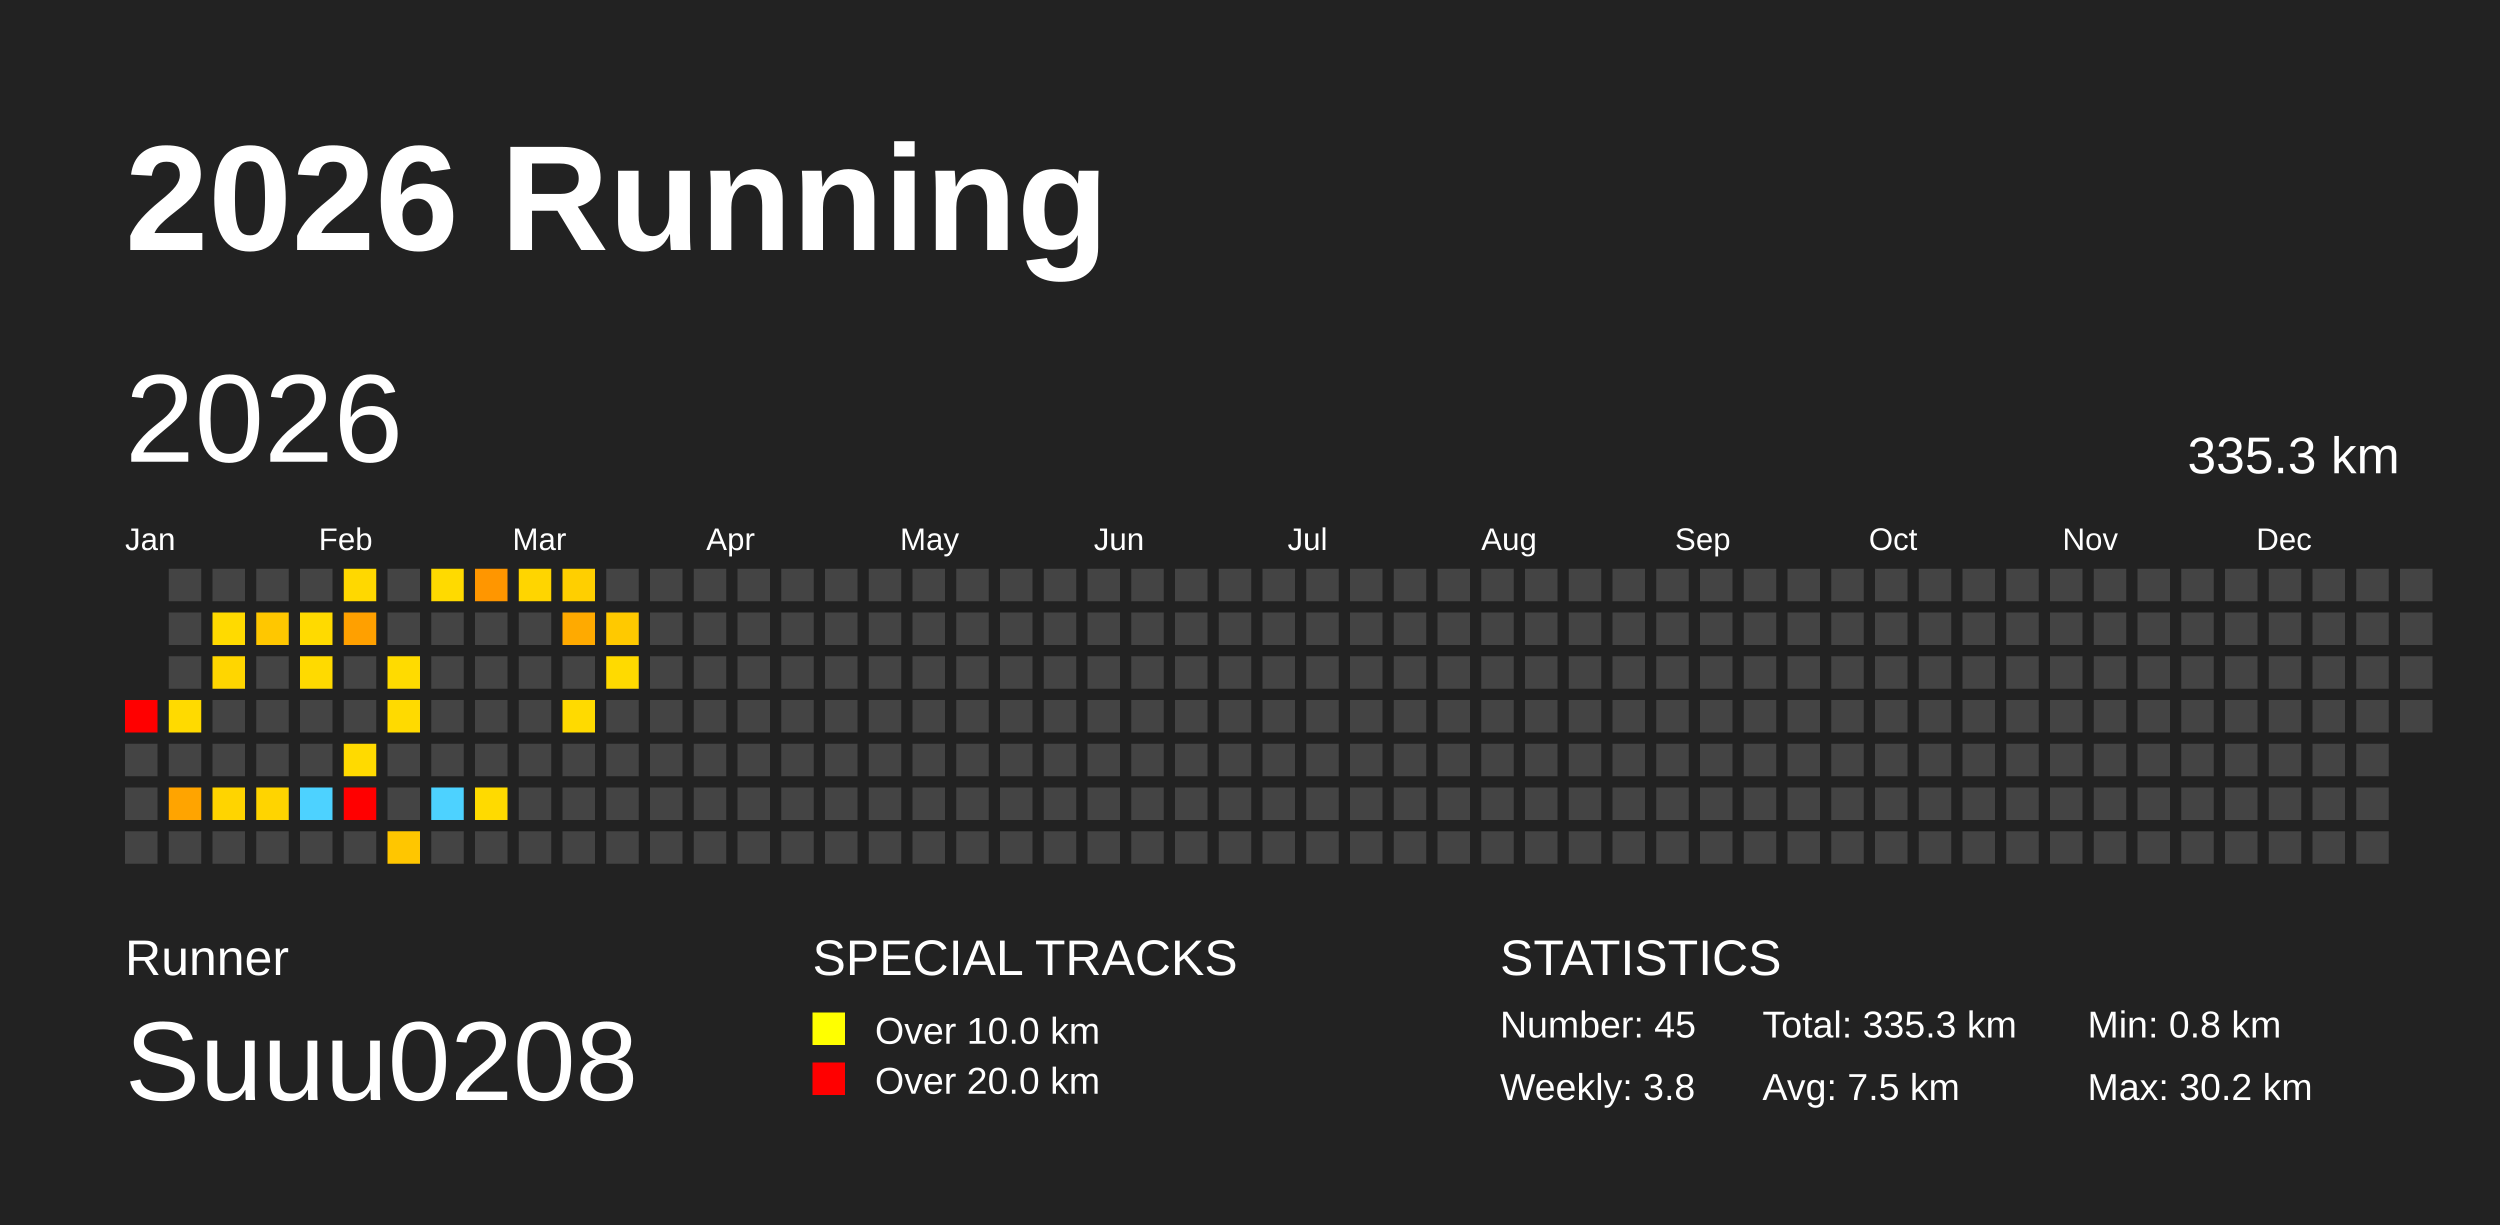
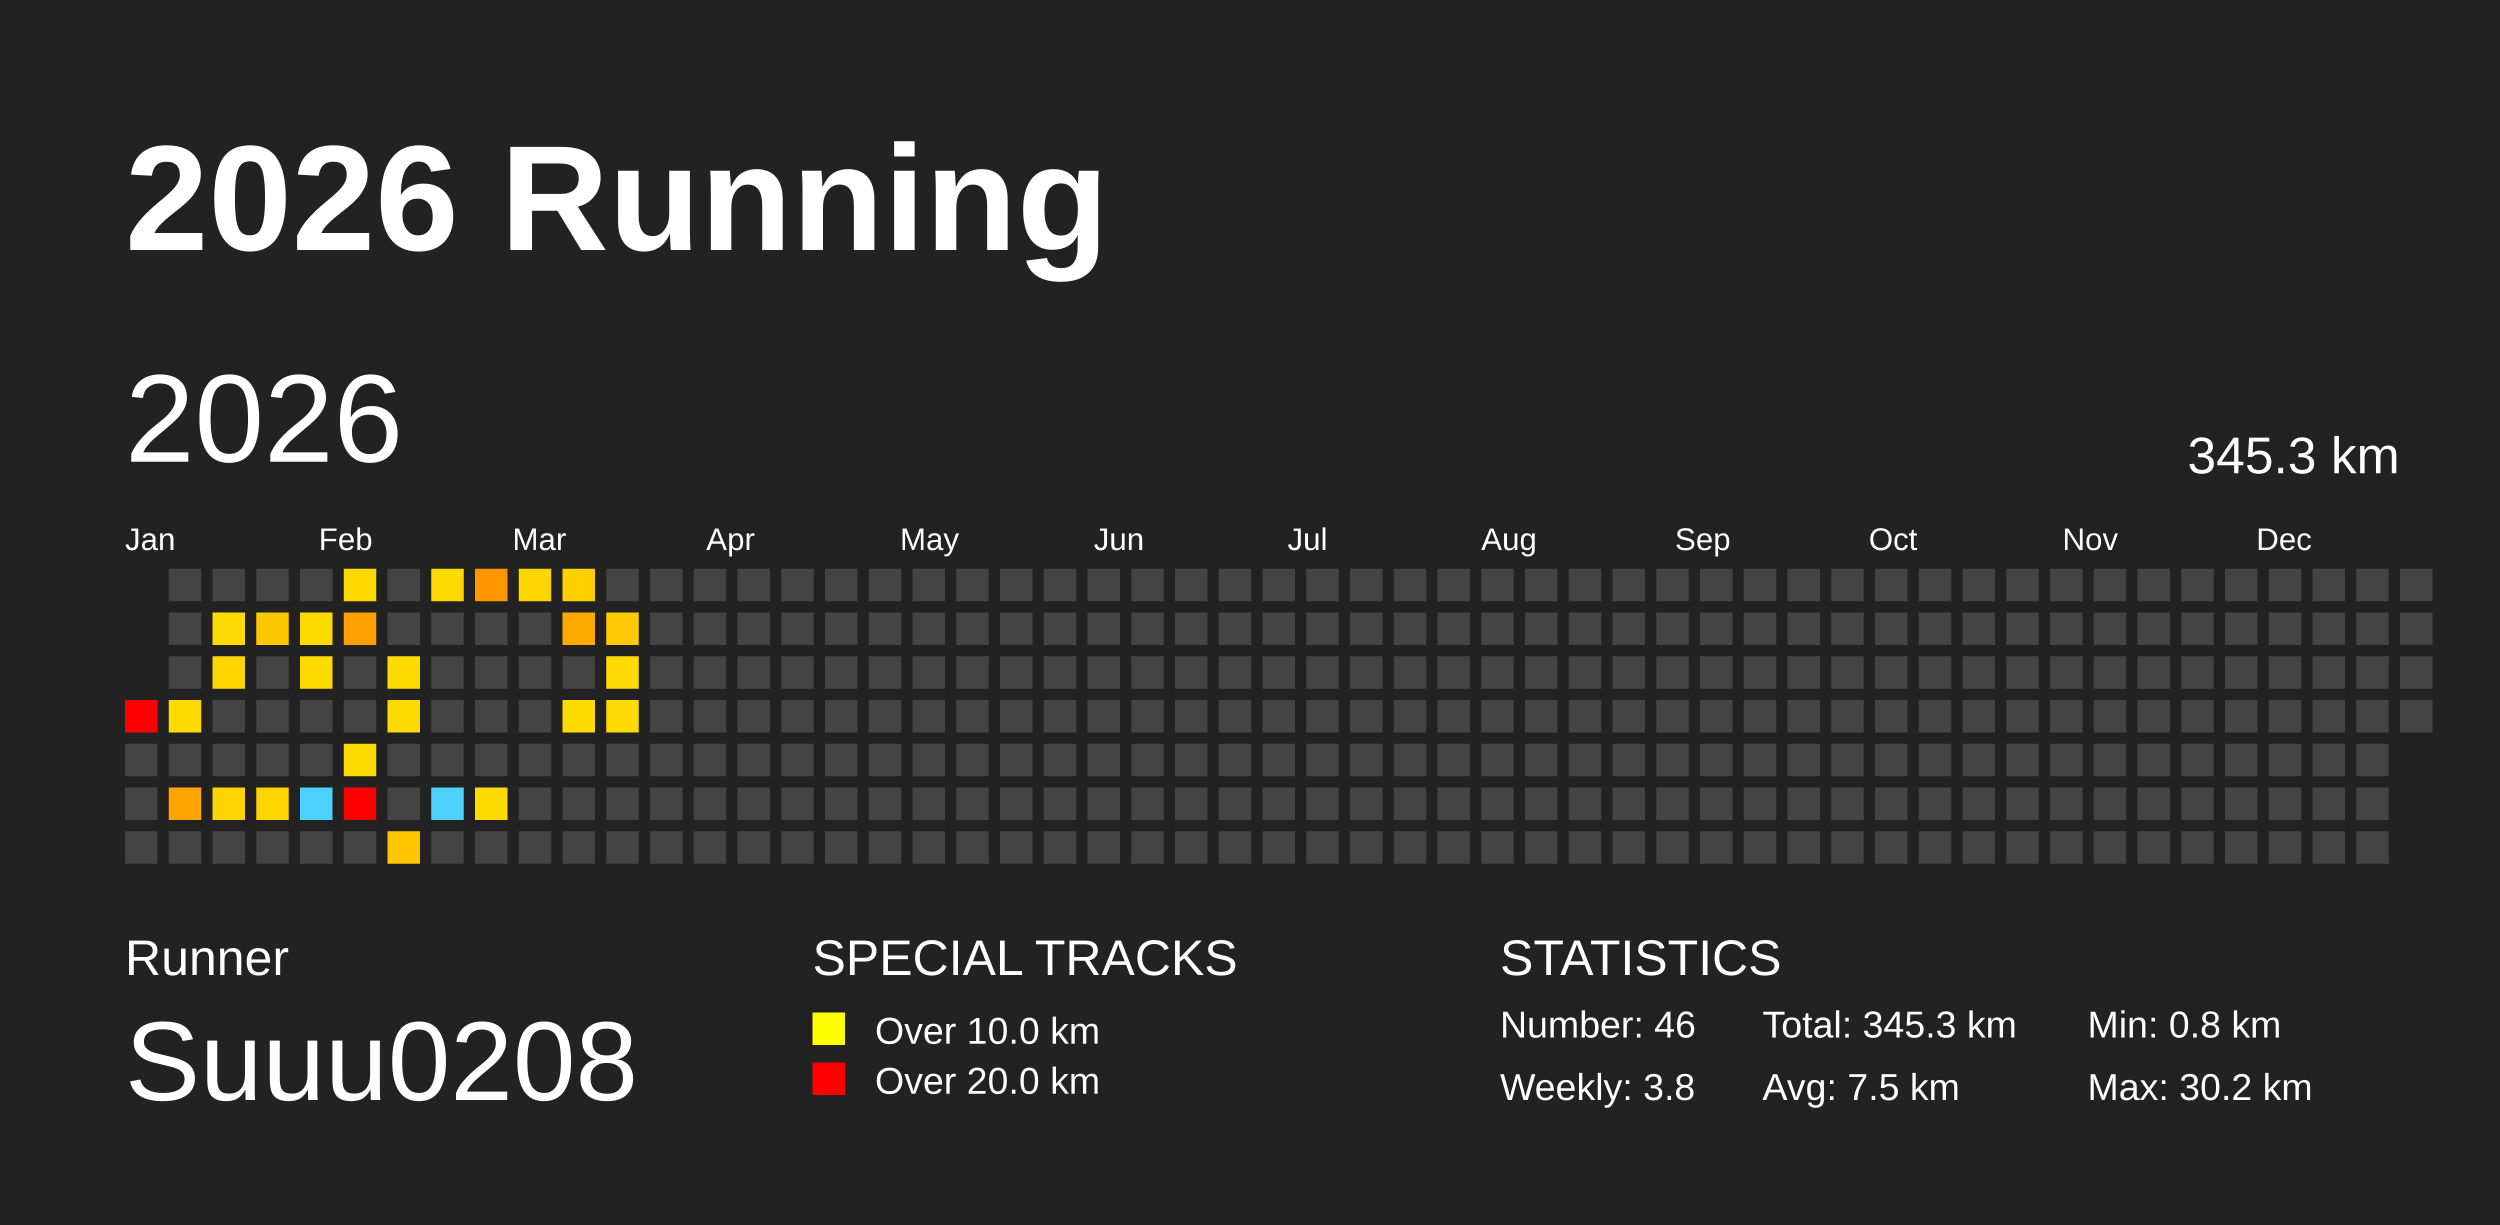
<svg xmlns="http://www.w3.org/2000/svg" baseProfile="full" height="98mm" version="1.1" viewBox="0,0,200,98" width="200mm">
  <defs />
  <rect fill="#222222" height="98" width="200" x="0" y="0" />
  <text fill="#FFFFFF" style="font-size:12px; font-family:Arial; font-weight:bold;" x="10" y="20">2026 Running</text>
  <text fill="#FFFFFF" style="font-size:4px; font-family:Arial" x="10" y="78">Runner</text>
  <text fill="#FFFFFF" style="font-size:9px; font-family:Arial" x="10" y="88">Suuu0208</text>
  <text fill="#FFFFFF" style="font-size:4px; font-family:Arial" x="65" y="78">SPECIAL TRACKS</text>
  <rect fill="yellow" height="2.6" width="2.6" x="65" y="81" />
  <text fill="#FFFFFF" style="font-size:3px; font-family:Arial" x="70" y="83.5">Over 10.0 km</text>
  <rect fill="red" height="2.6" width="2.6" x="65" y="85" />
  <text fill="#FFFFFF" style="font-size:3px; font-family:Arial" x="70" y="87.5">Over 20.0 km</text>
  <text fill="#FFFFFF" style="font-size:4px; font-family:Arial" x="120" y="78">STATISTICS</text>
-   <text fill="#FFFFFF" style="font-size:3px; font-family:Arial" x="120" y="83">Number: 45</text>
+   <text fill="#FFFFFF" style="font-size:3px; font-family:Arial" x="120" y="83">Number: 46</text>
  <text fill="#FFFFFF" style="font-size:3px; font-family:Arial" x="120" y="88">Weekly: 3.8</text>
-   <text fill="#FFFFFF" style="font-size:3px; font-family:Arial" x="141" y="83">Total: 335.3 km</text>
+   <text fill="#FFFFFF" style="font-size:3px; font-family:Arial" x="141" y="83">Total: 345.3 km</text>
  <text fill="#FFFFFF" style="font-size:3px; font-family:Arial" x="141" y="88">Avg: 7.5 km</text>
  <text fill="#FFFFFF" style="font-size:3px; font-family:Arial" x="167" y="83">Min: 0.8 km</text>
  <text fill="#FFFFFF" style="font-size:3px; font-family:Arial" x="167" y="88">Max: 30.2 km</text>
  <text dominant-baseline="hanging" fill="#FFFFFF" style="font-size:10.0px; font-family:Arial;" x="10" y="30">2026</text>
-   <text dominant-baseline="hanging" fill="#FFFFFF" style="font-size:4.125px; font-family:Arial;" x="175" y="35">335.3 km</text>
+   <text dominant-baseline="hanging" fill="#FFFFFF" style="font-size:4.125px; font-family:Arial;" x="175" y="35">345.3 km</text>
  <text fill="#FFFFFF" style="font-size:2.5px; font-family:Arial" x="10.0" y="44">Jan</text>
  <text fill="#FFFFFF" style="font-size:2.5px; font-family:Arial" x="25.5" y="44">Feb</text>
  <text fill="#FFFFFF" style="font-size:2.5px; font-family:Arial" x="41.0" y="44">Mar</text>
  <text fill="#FFFFFF" style="font-size:2.5px; font-family:Arial" x="56.5" y="44">Apr</text>
  <text fill="#FFFFFF" style="font-size:2.5px; font-family:Arial" x="72.0" y="44">May</text>
  <text fill="#FFFFFF" style="font-size:2.5px; font-family:Arial" x="87.5" y="44">Jun</text>
  <text fill="#FFFFFF" style="font-size:2.5px; font-family:Arial" x="103.0" y="44">Jul</text>
  <text fill="#FFFFFF" style="font-size:2.5px; font-family:Arial" x="118.5" y="44">Aug</text>
  <text fill="#FFFFFF" style="font-size:2.5px; font-family:Arial" x="134.0" y="44">Sep</text>
  <text fill="#FFFFFF" style="font-size:2.5px; font-family:Arial" x="149.5" y="44">Oct</text>
  <text fill="#FFFFFF" style="font-size:2.5px; font-family:Arial" x="165.0" y="44">Nov</text>
  <text fill="#FFFFFF" style="font-size:2.5px; font-family:Arial" x="180.5" y="44">Dec</text>
  <rect fill="red" height="2.6" width="2.6" x="10.0" y="56.0" />
  <rect fill="#444444" height="2.6" width="2.6" x="10.0" y="59.5" />
  <rect fill="#444444" height="2.6" width="2.6" x="10.0" y="63.0" />
  <rect fill="#444444" height="2.6" width="2.6" x="10.0" y="66.5" />
  <rect fill="#444444" height="2.6" width="2.6" x="13.5" y="45.5" />
  <rect fill="#444444" height="2.6" width="2.6" x="13.5" y="49.0" />
  <rect fill="#444444" height="2.6" width="2.6" x="13.5" y="52.5" />
  <rect fill="#ffda00" height="2.6" width="2.6" x="13.5" y="56.0" />
  <rect fill="#444444" height="2.6" width="2.6" x="13.5" y="59.5" />
  <rect fill="#ffa400" height="2.6" width="2.6" x="13.5" y="63.0" />
  <rect fill="#444444" height="2.6" width="2.6" x="13.5" y="66.5" />
  <rect fill="#444444" height="2.6" width="2.6" x="17.0" y="45.5" />
  <rect fill="#ffda00" height="2.6" width="2.6" x="17.0" y="49.0" />
  <rect fill="#ffd600" height="2.6" width="2.6" x="17.0" y="52.5" />
  <rect fill="#444444" height="2.6" width="2.6" x="17.0" y="56.0" />
  <rect fill="#444444" height="2.6" width="2.6" x="17.0" y="59.5" />
  <rect fill="#ffd400" height="2.6" width="2.6" x="17.0" y="63.0" />
  <rect fill="#444444" height="2.6" width="2.6" x="17.0" y="66.5" />
  <rect fill="#444444" height="2.6" width="2.6" x="20.5" y="45.5" />
  <rect fill="#ffc700" height="2.6" width="2.6" x="20.5" y="49.0" />
  <rect fill="#444444" height="2.6" width="2.6" x="20.5" y="52.5" />
  <rect fill="#444444" height="2.6" width="2.6" x="20.5" y="56.0" />
  <rect fill="#444444" height="2.6" width="2.6" x="20.5" y="59.5" />
  <rect fill="#ffd400" height="2.6" width="2.6" x="20.5" y="63.0" />
  <rect fill="#444444" height="2.6" width="2.6" x="20.5" y="66.5" />
  <rect fill="#444444" height="2.6" width="2.6" x="24.0" y="45.5" />
  <rect fill="#ffda00" height="2.6" width="2.6" x="24.0" y="49.0" />
  <rect fill="#ffda00" height="2.6" width="2.6" x="24.0" y="52.5" />
  <rect fill="#444444" height="2.6" width="2.6" x="24.0" y="56.0" />
  <rect fill="#444444" height="2.6" width="2.6" x="24.0" y="59.5" />
  <rect fill="#4dd2ff" height="2.6" width="2.6" x="24.0" y="63.0" />
  <rect fill="#444444" height="2.6" width="2.6" x="24.0" y="66.5" />
  <rect fill="#ffd800" height="2.6" width="2.6" x="27.5" y="45.5" />
  <rect fill="#ffa000" height="2.6" width="2.6" x="27.5" y="49.0" />
  <rect fill="#444444" height="2.6" width="2.6" x="27.5" y="52.5" />
  <rect fill="#444444" height="2.6" width="2.6" x="27.5" y="56.0" />
  <rect fill="#ffda00" height="2.6" width="2.6" x="27.5" y="59.5" />
  <rect fill="red" height="2.6" width="2.6" x="27.5" y="63.0" />
  <rect fill="#444444" height="2.6" width="2.6" x="27.5" y="66.5" />
  <rect fill="#444444" height="2.6" width="2.6" x="31.0" y="45.5" />
  <rect fill="#444444" height="2.6" width="2.6" x="31.0" y="49.0" />
  <rect fill="#ffdb00" height="2.6" width="2.6" x="31.0" y="52.5" />
  <rect fill="#ffda00" height="2.6" width="2.6" x="31.0" y="56.0" />
  <rect fill="#444444" height="2.6" width="2.6" x="31.0" y="59.5" />
  <rect fill="#444444" height="2.6" width="2.6" x="31.0" y="63.0" />
  <rect fill="#ffc600" height="2.6" width="2.6" x="31.0" y="66.5" />
  <rect fill="#ffda00" height="2.6" width="2.6" x="34.5" y="45.5" />
  <rect fill="#444444" height="2.6" width="2.6" x="34.5" y="49.0" />
  <rect fill="#444444" height="2.6" width="2.6" x="34.5" y="52.5" />
  <rect fill="#444444" height="2.6" width="2.6" x="34.5" y="56.0" />
  <rect fill="#444444" height="2.6" width="2.6" x="34.5" y="59.5" />
  <rect fill="#4dd2ff" height="2.6" width="2.6" x="34.5" y="63.0" />
  <rect fill="#444444" height="2.6" width="2.6" x="34.5" y="66.5" />
  <rect fill="#ff9600" height="2.6" width="2.6" x="38.0" y="45.5" />
  <rect fill="#444444" height="2.6" width="2.6" x="38.0" y="49.0" />
  <rect fill="#444444" height="2.6" width="2.6" x="38.0" y="52.5" />
  <rect fill="#444444" height="2.6" width="2.6" x="38.0" y="56.0" />
  <rect fill="#444444" height="2.6" width="2.6" x="38.0" y="59.5" />
  <rect fill="#ffda00" height="2.6" width="2.6" x="38.0" y="63.0" />
  <rect fill="#444444" height="2.6" width="2.6" x="38.0" y="66.5" />
  <rect fill="#ffd500" height="2.6" width="2.6" x="41.5" y="45.5" />
  <rect fill="#444444" height="2.6" width="2.6" x="41.5" y="49.0" />
  <rect fill="#444444" height="2.6" width="2.6" x="41.5" y="52.5" />
  <rect fill="#444444" height="2.6" width="2.6" x="41.5" y="56.0" />
  <rect fill="#444444" height="2.6" width="2.6" x="41.5" y="59.5" />
  <rect fill="#444444" height="2.6" width="2.6" x="41.5" y="63.0" />
  <rect fill="#444444" height="2.6" width="2.6" x="41.5" y="66.5" />
  <rect fill="#ffcf00" height="2.6" width="2.6" x="45.0" y="45.5" />
  <rect fill="#ffaa00" height="2.6" width="2.6" x="45.0" y="49.0" />
  <rect fill="#444444" height="2.6" width="2.6" x="45.0" y="52.5" />
  <rect fill="#ffda00" height="2.6" width="2.6" x="45.0" y="56.0" />
  <rect fill="#444444" height="2.6" width="2.6" x="45.0" y="59.5" />
  <rect fill="#444444" height="2.6" width="2.6" x="45.0" y="63.0" />
  <rect fill="#444444" height="2.6" width="2.6" x="45.0" y="66.5" />
  <rect fill="#444444" height="2.6" width="2.6" x="48.5" y="45.5" />
  <rect fill="#ffc900" height="2.6" width="2.6" x="48.5" y="49.0" />
  <rect fill="#ffda00" height="2.6" width="2.6" x="48.5" y="52.5" />
-   <rect fill="#444444" height="2.6" width="2.6" x="48.5" y="56.0" />
+   <rect fill="#ffda00" height="2.6" width="2.6" x="48.5" y="56.0" />
  <rect fill="#444444" height="2.6" width="2.6" x="48.5" y="59.5" />
  <rect fill="#444444" height="2.6" width="2.6" x="48.5" y="63.0" />
  <rect fill="#444444" height="2.6" width="2.6" x="48.5" y="66.5" />
  <rect fill="#444444" height="2.6" width="2.6" x="52.0" y="45.5" />
  <rect fill="#444444" height="2.6" width="2.6" x="52.0" y="49.0" />
  <rect fill="#444444" height="2.6" width="2.6" x="52.0" y="52.5" />
  <rect fill="#444444" height="2.6" width="2.6" x="52.0" y="56.0" />
  <rect fill="#444444" height="2.6" width="2.6" x="52.0" y="59.5" />
  <rect fill="#444444" height="2.6" width="2.6" x="52.0" y="63.0" />
  <rect fill="#444444" height="2.6" width="2.6" x="52.0" y="66.5" />
  <rect fill="#444444" height="2.6" width="2.6" x="55.5" y="45.5" />
  <rect fill="#444444" height="2.6" width="2.6" x="55.5" y="49.0" />
  <rect fill="#444444" height="2.6" width="2.6" x="55.5" y="52.5" />
  <rect fill="#444444" height="2.6" width="2.6" x="55.5" y="56.0" />
  <rect fill="#444444" height="2.6" width="2.6" x="55.5" y="59.5" />
  <rect fill="#444444" height="2.6" width="2.6" x="55.5" y="63.0" />
  <rect fill="#444444" height="2.6" width="2.6" x="55.5" y="66.5" />
  <rect fill="#444444" height="2.6" width="2.6" x="59.0" y="45.5" />
  <rect fill="#444444" height="2.6" width="2.6" x="59.0" y="49.0" />
  <rect fill="#444444" height="2.6" width="2.6" x="59.0" y="52.5" />
  <rect fill="#444444" height="2.6" width="2.6" x="59.0" y="56.0" />
  <rect fill="#444444" height="2.6" width="2.6" x="59.0" y="59.5" />
  <rect fill="#444444" height="2.6" width="2.6" x="59.0" y="63.0" />
  <rect fill="#444444" height="2.6" width="2.6" x="59.0" y="66.5" />
  <rect fill="#444444" height="2.6" width="2.6" x="62.5" y="45.5" />
  <rect fill="#444444" height="2.6" width="2.6" x="62.5" y="49.0" />
  <rect fill="#444444" height="2.6" width="2.6" x="62.5" y="52.5" />
  <rect fill="#444444" height="2.6" width="2.6" x="62.5" y="56.0" />
  <rect fill="#444444" height="2.6" width="2.6" x="62.5" y="59.5" />
  <rect fill="#444444" height="2.6" width="2.6" x="62.5" y="63.0" />
  <rect fill="#444444" height="2.6" width="2.6" x="62.5" y="66.5" />
  <rect fill="#444444" height="2.6" width="2.6" x="66.0" y="45.5" />
  <rect fill="#444444" height="2.6" width="2.6" x="66.0" y="49.0" />
  <rect fill="#444444" height="2.6" width="2.6" x="66.0" y="52.5" />
  <rect fill="#444444" height="2.6" width="2.6" x="66.0" y="56.0" />
  <rect fill="#444444" height="2.6" width="2.6" x="66.0" y="59.5" />
  <rect fill="#444444" height="2.6" width="2.6" x="66.0" y="63.0" />
  <rect fill="#444444" height="2.6" width="2.6" x="66.0" y="66.5" />
  <rect fill="#444444" height="2.6" width="2.6" x="69.5" y="45.5" />
  <rect fill="#444444" height="2.6" width="2.6" x="69.5" y="49.0" />
  <rect fill="#444444" height="2.6" width="2.6" x="69.5" y="52.5" />
  <rect fill="#444444" height="2.6" width="2.6" x="69.5" y="56.0" />
  <rect fill="#444444" height="2.6" width="2.6" x="69.5" y="59.5" />
  <rect fill="#444444" height="2.6" width="2.6" x="69.5" y="63.0" />
  <rect fill="#444444" height="2.6" width="2.6" x="69.5" y="66.5" />
  <rect fill="#444444" height="2.6" width="2.6" x="73.0" y="45.5" />
  <rect fill="#444444" height="2.6" width="2.6" x="73.0" y="49.0" />
  <rect fill="#444444" height="2.6" width="2.6" x="73.0" y="52.5" />
  <rect fill="#444444" height="2.6" width="2.6" x="73.0" y="56.0" />
  <rect fill="#444444" height="2.6" width="2.6" x="73.0" y="59.5" />
  <rect fill="#444444" height="2.6" width="2.6" x="73.0" y="63.0" />
  <rect fill="#444444" height="2.6" width="2.6" x="73.0" y="66.5" />
  <rect fill="#444444" height="2.6" width="2.6" x="76.5" y="45.5" />
  <rect fill="#444444" height="2.6" width="2.6" x="76.5" y="49.0" />
  <rect fill="#444444" height="2.6" width="2.6" x="76.5" y="52.5" />
  <rect fill="#444444" height="2.6" width="2.6" x="76.5" y="56.0" />
  <rect fill="#444444" height="2.6" width="2.6" x="76.5" y="59.5" />
  <rect fill="#444444" height="2.6" width="2.6" x="76.5" y="63.0" />
  <rect fill="#444444" height="2.6" width="2.6" x="76.5" y="66.5" />
  <rect fill="#444444" height="2.6" width="2.6" x="80.0" y="45.5" />
  <rect fill="#444444" height="2.6" width="2.6" x="80.0" y="49.0" />
  <rect fill="#444444" height="2.6" width="2.6" x="80.0" y="52.5" />
  <rect fill="#444444" height="2.6" width="2.6" x="80.0" y="56.0" />
  <rect fill="#444444" height="2.6" width="2.6" x="80.0" y="59.5" />
  <rect fill="#444444" height="2.6" width="2.6" x="80.0" y="63.0" />
  <rect fill="#444444" height="2.6" width="2.6" x="80.0" y="66.5" />
  <rect fill="#444444" height="2.6" width="2.6" x="83.5" y="45.5" />
  <rect fill="#444444" height="2.6" width="2.6" x="83.5" y="49.0" />
  <rect fill="#444444" height="2.6" width="2.6" x="83.5" y="52.5" />
  <rect fill="#444444" height="2.6" width="2.6" x="83.5" y="56.0" />
  <rect fill="#444444" height="2.6" width="2.6" x="83.5" y="59.5" />
  <rect fill="#444444" height="2.6" width="2.6" x="83.5" y="63.0" />
  <rect fill="#444444" height="2.6" width="2.6" x="83.5" y="66.5" />
  <rect fill="#444444" height="2.6" width="2.6" x="87.0" y="45.5" />
  <rect fill="#444444" height="2.6" width="2.6" x="87.0" y="49.0" />
  <rect fill="#444444" height="2.6" width="2.6" x="87.0" y="52.5" />
  <rect fill="#444444" height="2.6" width="2.6" x="87.0" y="56.0" />
  <rect fill="#444444" height="2.6" width="2.6" x="87.0" y="59.5" />
  <rect fill="#444444" height="2.6" width="2.6" x="87.0" y="63.0" />
  <rect fill="#444444" height="2.6" width="2.6" x="87.0" y="66.5" />
  <rect fill="#444444" height="2.6" width="2.6" x="90.5" y="45.5" />
  <rect fill="#444444" height="2.6" width="2.6" x="90.5" y="49.0" />
  <rect fill="#444444" height="2.6" width="2.6" x="90.5" y="52.5" />
  <rect fill="#444444" height="2.6" width="2.6" x="90.5" y="56.0" />
  <rect fill="#444444" height="2.6" width="2.6" x="90.5" y="59.5" />
  <rect fill="#444444" height="2.6" width="2.6" x="90.5" y="63.0" />
  <rect fill="#444444" height="2.6" width="2.6" x="90.5" y="66.5" />
  <rect fill="#444444" height="2.6" width="2.6" x="94.0" y="45.5" />
  <rect fill="#444444" height="2.6" width="2.6" x="94.0" y="49.0" />
  <rect fill="#444444" height="2.6" width="2.6" x="94.0" y="52.5" />
  <rect fill="#444444" height="2.6" width="2.6" x="94.0" y="56.0" />
  <rect fill="#444444" height="2.6" width="2.6" x="94.0" y="59.5" />
  <rect fill="#444444" height="2.6" width="2.6" x="94.0" y="63.0" />
  <rect fill="#444444" height="2.6" width="2.6" x="94.0" y="66.5" />
  <rect fill="#444444" height="2.6" width="2.6" x="97.5" y="45.5" />
  <rect fill="#444444" height="2.6" width="2.6" x="97.5" y="49.0" />
  <rect fill="#444444" height="2.6" width="2.6" x="97.5" y="52.5" />
  <rect fill="#444444" height="2.6" width="2.6" x="97.5" y="56.0" />
  <rect fill="#444444" height="2.6" width="2.6" x="97.5" y="59.5" />
  <rect fill="#444444" height="2.6" width="2.6" x="97.5" y="63.0" />
  <rect fill="#444444" height="2.6" width="2.6" x="97.5" y="66.5" />
  <rect fill="#444444" height="2.6" width="2.6" x="101.0" y="45.5" />
  <rect fill="#444444" height="2.6" width="2.6" x="101.0" y="49.0" />
  <rect fill="#444444" height="2.6" width="2.6" x="101.0" y="52.5" />
  <rect fill="#444444" height="2.6" width="2.6" x="101.0" y="56.0" />
  <rect fill="#444444" height="2.6" width="2.6" x="101.0" y="59.5" />
  <rect fill="#444444" height="2.6" width="2.6" x="101.0" y="63.0" />
  <rect fill="#444444" height="2.6" width="2.6" x="101.0" y="66.5" />
  <rect fill="#444444" height="2.6" width="2.6" x="104.5" y="45.5" />
  <rect fill="#444444" height="2.6" width="2.6" x="104.5" y="49.0" />
  <rect fill="#444444" height="2.6" width="2.6" x="104.5" y="52.5" />
  <rect fill="#444444" height="2.6" width="2.6" x="104.5" y="56.0" />
  <rect fill="#444444" height="2.6" width="2.6" x="104.5" y="59.5" />
  <rect fill="#444444" height="2.6" width="2.6" x="104.5" y="63.0" />
  <rect fill="#444444" height="2.6" width="2.6" x="104.5" y="66.5" />
  <rect fill="#444444" height="2.6" width="2.6" x="108.0" y="45.5" />
  <rect fill="#444444" height="2.6" width="2.6" x="108.0" y="49.0" />
  <rect fill="#444444" height="2.6" width="2.6" x="108.0" y="52.5" />
  <rect fill="#444444" height="2.6" width="2.6" x="108.0" y="56.0" />
  <rect fill="#444444" height="2.6" width="2.6" x="108.0" y="59.5" />
  <rect fill="#444444" height="2.6" width="2.6" x="108.0" y="63.0" />
  <rect fill="#444444" height="2.6" width="2.6" x="108.0" y="66.5" />
  <rect fill="#444444" height="2.6" width="2.6" x="111.5" y="45.5" />
  <rect fill="#444444" height="2.6" width="2.6" x="111.5" y="49.0" />
  <rect fill="#444444" height="2.6" width="2.6" x="111.5" y="52.5" />
  <rect fill="#444444" height="2.6" width="2.6" x="111.5" y="56.0" />
  <rect fill="#444444" height="2.6" width="2.6" x="111.5" y="59.5" />
  <rect fill="#444444" height="2.6" width="2.6" x="111.5" y="63.0" />
  <rect fill="#444444" height="2.6" width="2.6" x="111.5" y="66.5" />
  <rect fill="#444444" height="2.6" width="2.6" x="115.0" y="45.5" />
  <rect fill="#444444" height="2.6" width="2.6" x="115.0" y="49.0" />
  <rect fill="#444444" height="2.6" width="2.6" x="115.0" y="52.5" />
  <rect fill="#444444" height="2.6" width="2.6" x="115.0" y="56.0" />
  <rect fill="#444444" height="2.6" width="2.6" x="115.0" y="59.5" />
  <rect fill="#444444" height="2.6" width="2.6" x="115.0" y="63.0" />
  <rect fill="#444444" height="2.6" width="2.6" x="115.0" y="66.5" />
  <rect fill="#444444" height="2.6" width="2.6" x="118.5" y="45.5" />
  <rect fill="#444444" height="2.6" width="2.6" x="118.5" y="49.0" />
  <rect fill="#444444" height="2.6" width="2.6" x="118.5" y="52.5" />
  <rect fill="#444444" height="2.6" width="2.6" x="118.5" y="56.0" />
  <rect fill="#444444" height="2.6" width="2.6" x="118.5" y="59.5" />
  <rect fill="#444444" height="2.6" width="2.6" x="118.5" y="63.0" />
  <rect fill="#444444" height="2.6" width="2.6" x="118.5" y="66.5" />
  <rect fill="#444444" height="2.6" width="2.6" x="122.0" y="45.5" />
  <rect fill="#444444" height="2.6" width="2.6" x="122.0" y="49.0" />
  <rect fill="#444444" height="2.6" width="2.6" x="122.0" y="52.5" />
  <rect fill="#444444" height="2.6" width="2.6" x="122.0" y="56.0" />
  <rect fill="#444444" height="2.6" width="2.6" x="122.0" y="59.5" />
  <rect fill="#444444" height="2.6" width="2.6" x="122.0" y="63.0" />
  <rect fill="#444444" height="2.6" width="2.6" x="122.0" y="66.5" />
  <rect fill="#444444" height="2.6" width="2.6" x="125.5" y="45.5" />
  <rect fill="#444444" height="2.6" width="2.6" x="125.5" y="49.0" />
  <rect fill="#444444" height="2.6" width="2.6" x="125.5" y="52.5" />
  <rect fill="#444444" height="2.6" width="2.6" x="125.5" y="56.0" />
  <rect fill="#444444" height="2.6" width="2.6" x="125.5" y="59.5" />
  <rect fill="#444444" height="2.6" width="2.6" x="125.5" y="63.0" />
  <rect fill="#444444" height="2.6" width="2.6" x="125.5" y="66.5" />
  <rect fill="#444444" height="2.6" width="2.6" x="129.0" y="45.5" />
  <rect fill="#444444" height="2.6" width="2.6" x="129.0" y="49.0" />
  <rect fill="#444444" height="2.6" width="2.6" x="129.0" y="52.5" />
  <rect fill="#444444" height="2.6" width="2.6" x="129.0" y="56.0" />
  <rect fill="#444444" height="2.6" width="2.6" x="129.0" y="59.5" />
  <rect fill="#444444" height="2.6" width="2.6" x="129.0" y="63.0" />
  <rect fill="#444444" height="2.6" width="2.6" x="129.0" y="66.5" />
  <rect fill="#444444" height="2.6" width="2.6" x="132.5" y="45.5" />
  <rect fill="#444444" height="2.6" width="2.6" x="132.5" y="49.0" />
  <rect fill="#444444" height="2.6" width="2.6" x="132.5" y="52.5" />
  <rect fill="#444444" height="2.6" width="2.6" x="132.5" y="56.0" />
  <rect fill="#444444" height="2.6" width="2.6" x="132.5" y="59.5" />
  <rect fill="#444444" height="2.6" width="2.6" x="132.5" y="63.0" />
  <rect fill="#444444" height="2.6" width="2.6" x="132.5" y="66.5" />
  <rect fill="#444444" height="2.6" width="2.6" x="136.0" y="45.5" />
  <rect fill="#444444" height="2.6" width="2.6" x="136.0" y="49.0" />
  <rect fill="#444444" height="2.6" width="2.6" x="136.0" y="52.5" />
  <rect fill="#444444" height="2.6" width="2.6" x="136.0" y="56.0" />
  <rect fill="#444444" height="2.6" width="2.6" x="136.0" y="59.5" />
  <rect fill="#444444" height="2.6" width="2.6" x="136.0" y="63.0" />
  <rect fill="#444444" height="2.6" width="2.6" x="136.0" y="66.5" />
  <rect fill="#444444" height="2.6" width="2.6" x="139.5" y="45.5" />
  <rect fill="#444444" height="2.6" width="2.6" x="139.5" y="49.0" />
  <rect fill="#444444" height="2.6" width="2.6" x="139.5" y="52.5" />
  <rect fill="#444444" height="2.6" width="2.6" x="139.5" y="56.0" />
  <rect fill="#444444" height="2.6" width="2.6" x="139.5" y="59.5" />
  <rect fill="#444444" height="2.6" width="2.6" x="139.5" y="63.0" />
  <rect fill="#444444" height="2.6" width="2.6" x="139.5" y="66.5" />
  <rect fill="#444444" height="2.6" width="2.6" x="143.0" y="45.5" />
  <rect fill="#444444" height="2.6" width="2.6" x="143.0" y="49.0" />
  <rect fill="#444444" height="2.6" width="2.6" x="143.0" y="52.5" />
  <rect fill="#444444" height="2.6" width="2.6" x="143.0" y="56.0" />
  <rect fill="#444444" height="2.6" width="2.6" x="143.0" y="59.5" />
  <rect fill="#444444" height="2.6" width="2.6" x="143.0" y="63.0" />
  <rect fill="#444444" height="2.6" width="2.6" x="143.0" y="66.5" />
  <rect fill="#444444" height="2.6" width="2.6" x="146.5" y="45.5" />
  <rect fill="#444444" height="2.6" width="2.6" x="146.5" y="49.0" />
  <rect fill="#444444" height="2.6" width="2.6" x="146.5" y="52.5" />
  <rect fill="#444444" height="2.6" width="2.6" x="146.5" y="56.0" />
  <rect fill="#444444" height="2.6" width="2.6" x="146.5" y="59.5" />
  <rect fill="#444444" height="2.6" width="2.6" x="146.5" y="63.0" />
  <rect fill="#444444" height="2.6" width="2.6" x="146.5" y="66.5" />
  <rect fill="#444444" height="2.6" width="2.6" x="150.0" y="45.5" />
  <rect fill="#444444" height="2.6" width="2.6" x="150.0" y="49.0" />
  <rect fill="#444444" height="2.6" width="2.6" x="150.0" y="52.5" />
  <rect fill="#444444" height="2.6" width="2.6" x="150.0" y="56.0" />
  <rect fill="#444444" height="2.6" width="2.6" x="150.0" y="59.5" />
  <rect fill="#444444" height="2.6" width="2.6" x="150.0" y="63.0" />
  <rect fill="#444444" height="2.6" width="2.6" x="150.0" y="66.5" />
  <rect fill="#444444" height="2.6" width="2.6" x="153.5" y="45.5" />
  <rect fill="#444444" height="2.6" width="2.6" x="153.5" y="49.0" />
  <rect fill="#444444" height="2.6" width="2.6" x="153.5" y="52.5" />
  <rect fill="#444444" height="2.6" width="2.6" x="153.5" y="56.0" />
  <rect fill="#444444" height="2.6" width="2.6" x="153.5" y="59.5" />
  <rect fill="#444444" height="2.6" width="2.6" x="153.5" y="63.0" />
  <rect fill="#444444" height="2.6" width="2.6" x="153.5" y="66.5" />
  <rect fill="#444444" height="2.6" width="2.6" x="157.0" y="45.5" />
  <rect fill="#444444" height="2.6" width="2.6" x="157.0" y="49.0" />
  <rect fill="#444444" height="2.6" width="2.6" x="157.0" y="52.5" />
  <rect fill="#444444" height="2.6" width="2.6" x="157.0" y="56.0" />
  <rect fill="#444444" height="2.6" width="2.6" x="157.0" y="59.5" />
  <rect fill="#444444" height="2.6" width="2.6" x="157.0" y="63.0" />
  <rect fill="#444444" height="2.6" width="2.6" x="157.0" y="66.5" />
  <rect fill="#444444" height="2.6" width="2.6" x="160.5" y="45.5" />
  <rect fill="#444444" height="2.6" width="2.6" x="160.5" y="49.0" />
  <rect fill="#444444" height="2.6" width="2.6" x="160.5" y="52.5" />
  <rect fill="#444444" height="2.6" width="2.6" x="160.5" y="56.0" />
  <rect fill="#444444" height="2.6" width="2.6" x="160.5" y="59.5" />
  <rect fill="#444444" height="2.6" width="2.6" x="160.5" y="63.0" />
  <rect fill="#444444" height="2.6" width="2.6" x="160.5" y="66.5" />
  <rect fill="#444444" height="2.6" width="2.6" x="164.0" y="45.5" />
  <rect fill="#444444" height="2.6" width="2.6" x="164.0" y="49.0" />
  <rect fill="#444444" height="2.6" width="2.6" x="164.0" y="52.5" />
  <rect fill="#444444" height="2.6" width="2.6" x="164.0" y="56.0" />
  <rect fill="#444444" height="2.6" width="2.6" x="164.0" y="59.5" />
  <rect fill="#444444" height="2.6" width="2.6" x="164.0" y="63.0" />
  <rect fill="#444444" height="2.6" width="2.6" x="164.0" y="66.5" />
  <rect fill="#444444" height="2.6" width="2.6" x="167.5" y="45.5" />
  <rect fill="#444444" height="2.6" width="2.6" x="167.5" y="49.0" />
  <rect fill="#444444" height="2.6" width="2.6" x="167.5" y="52.5" />
  <rect fill="#444444" height="2.6" width="2.6" x="167.5" y="56.0" />
  <rect fill="#444444" height="2.6" width="2.6" x="167.5" y="59.5" />
  <rect fill="#444444" height="2.6" width="2.6" x="167.5" y="63.0" />
  <rect fill="#444444" height="2.6" width="2.6" x="167.5" y="66.5" />
  <rect fill="#444444" height="2.6" width="2.6" x="171.0" y="45.5" />
  <rect fill="#444444" height="2.6" width="2.6" x="171.0" y="49.0" />
  <rect fill="#444444" height="2.6" width="2.6" x="171.0" y="52.5" />
  <rect fill="#444444" height="2.6" width="2.6" x="171.0" y="56.0" />
  <rect fill="#444444" height="2.6" width="2.6" x="171.0" y="59.5" />
  <rect fill="#444444" height="2.6" width="2.6" x="171.0" y="63.0" />
  <rect fill="#444444" height="2.6" width="2.6" x="171.0" y="66.5" />
  <rect fill="#444444" height="2.6" width="2.6" x="174.5" y="45.5" />
  <rect fill="#444444" height="2.6" width="2.6" x="174.5" y="49.0" />
  <rect fill="#444444" height="2.6" width="2.6" x="174.5" y="52.5" />
  <rect fill="#444444" height="2.6" width="2.6" x="174.5" y="56.0" />
  <rect fill="#444444" height="2.6" width="2.6" x="174.5" y="59.5" />
  <rect fill="#444444" height="2.6" width="2.6" x="174.5" y="63.0" />
  <rect fill="#444444" height="2.6" width="2.6" x="174.5" y="66.5" />
  <rect fill="#444444" height="2.6" width="2.6" x="178.0" y="45.5" />
  <rect fill="#444444" height="2.6" width="2.6" x="178.0" y="49.0" />
  <rect fill="#444444" height="2.6" width="2.6" x="178.0" y="52.5" />
  <rect fill="#444444" height="2.6" width="2.6" x="178.0" y="56.0" />
  <rect fill="#444444" height="2.6" width="2.6" x="178.0" y="59.5" />
  <rect fill="#444444" height="2.6" width="2.6" x="178.0" y="63.0" />
  <rect fill="#444444" height="2.6" width="2.6" x="178.0" y="66.5" />
  <rect fill="#444444" height="2.6" width="2.6" x="181.5" y="45.5" />
  <rect fill="#444444" height="2.6" width="2.6" x="181.5" y="49.0" />
  <rect fill="#444444" height="2.6" width="2.6" x="181.5" y="52.5" />
  <rect fill="#444444" height="2.6" width="2.6" x="181.5" y="56.0" />
  <rect fill="#444444" height="2.6" width="2.6" x="181.5" y="59.5" />
  <rect fill="#444444" height="2.6" width="2.6" x="181.5" y="63.0" />
  <rect fill="#444444" height="2.6" width="2.6" x="181.5" y="66.5" />
  <rect fill="#444444" height="2.6" width="2.6" x="185.0" y="45.5" />
  <rect fill="#444444" height="2.6" width="2.6" x="185.0" y="49.0" />
  <rect fill="#444444" height="2.6" width="2.6" x="185.0" y="52.5" />
  <rect fill="#444444" height="2.6" width="2.6" x="185.0" y="56.0" />
  <rect fill="#444444" height="2.6" width="2.6" x="185.0" y="59.5" />
  <rect fill="#444444" height="2.6" width="2.6" x="185.0" y="63.0" />
  <rect fill="#444444" height="2.6" width="2.6" x="185.0" y="66.5" />
  <rect fill="#444444" height="2.6" width="2.6" x="188.5" y="45.5" />
  <rect fill="#444444" height="2.6" width="2.6" x="188.5" y="49.0" />
  <rect fill="#444444" height="2.6" width="2.6" x="188.5" y="52.5" />
  <rect fill="#444444" height="2.6" width="2.6" x="188.5" y="56.0" />
  <rect fill="#444444" height="2.6" width="2.6" x="188.5" y="59.5" />
  <rect fill="#444444" height="2.6" width="2.6" x="188.5" y="63.0" />
  <rect fill="#444444" height="2.6" width="2.6" x="188.5" y="66.5" />
  <rect fill="#444444" height="2.6" width="2.6" x="192.0" y="45.5" />
  <rect fill="#444444" height="2.6" width="2.6" x="192.0" y="49.0" />
  <rect fill="#444444" height="2.6" width="2.6" x="192.0" y="52.5" />
  <rect fill="#444444" height="2.6" width="2.6" x="192.0" y="56.0" />
</svg>
